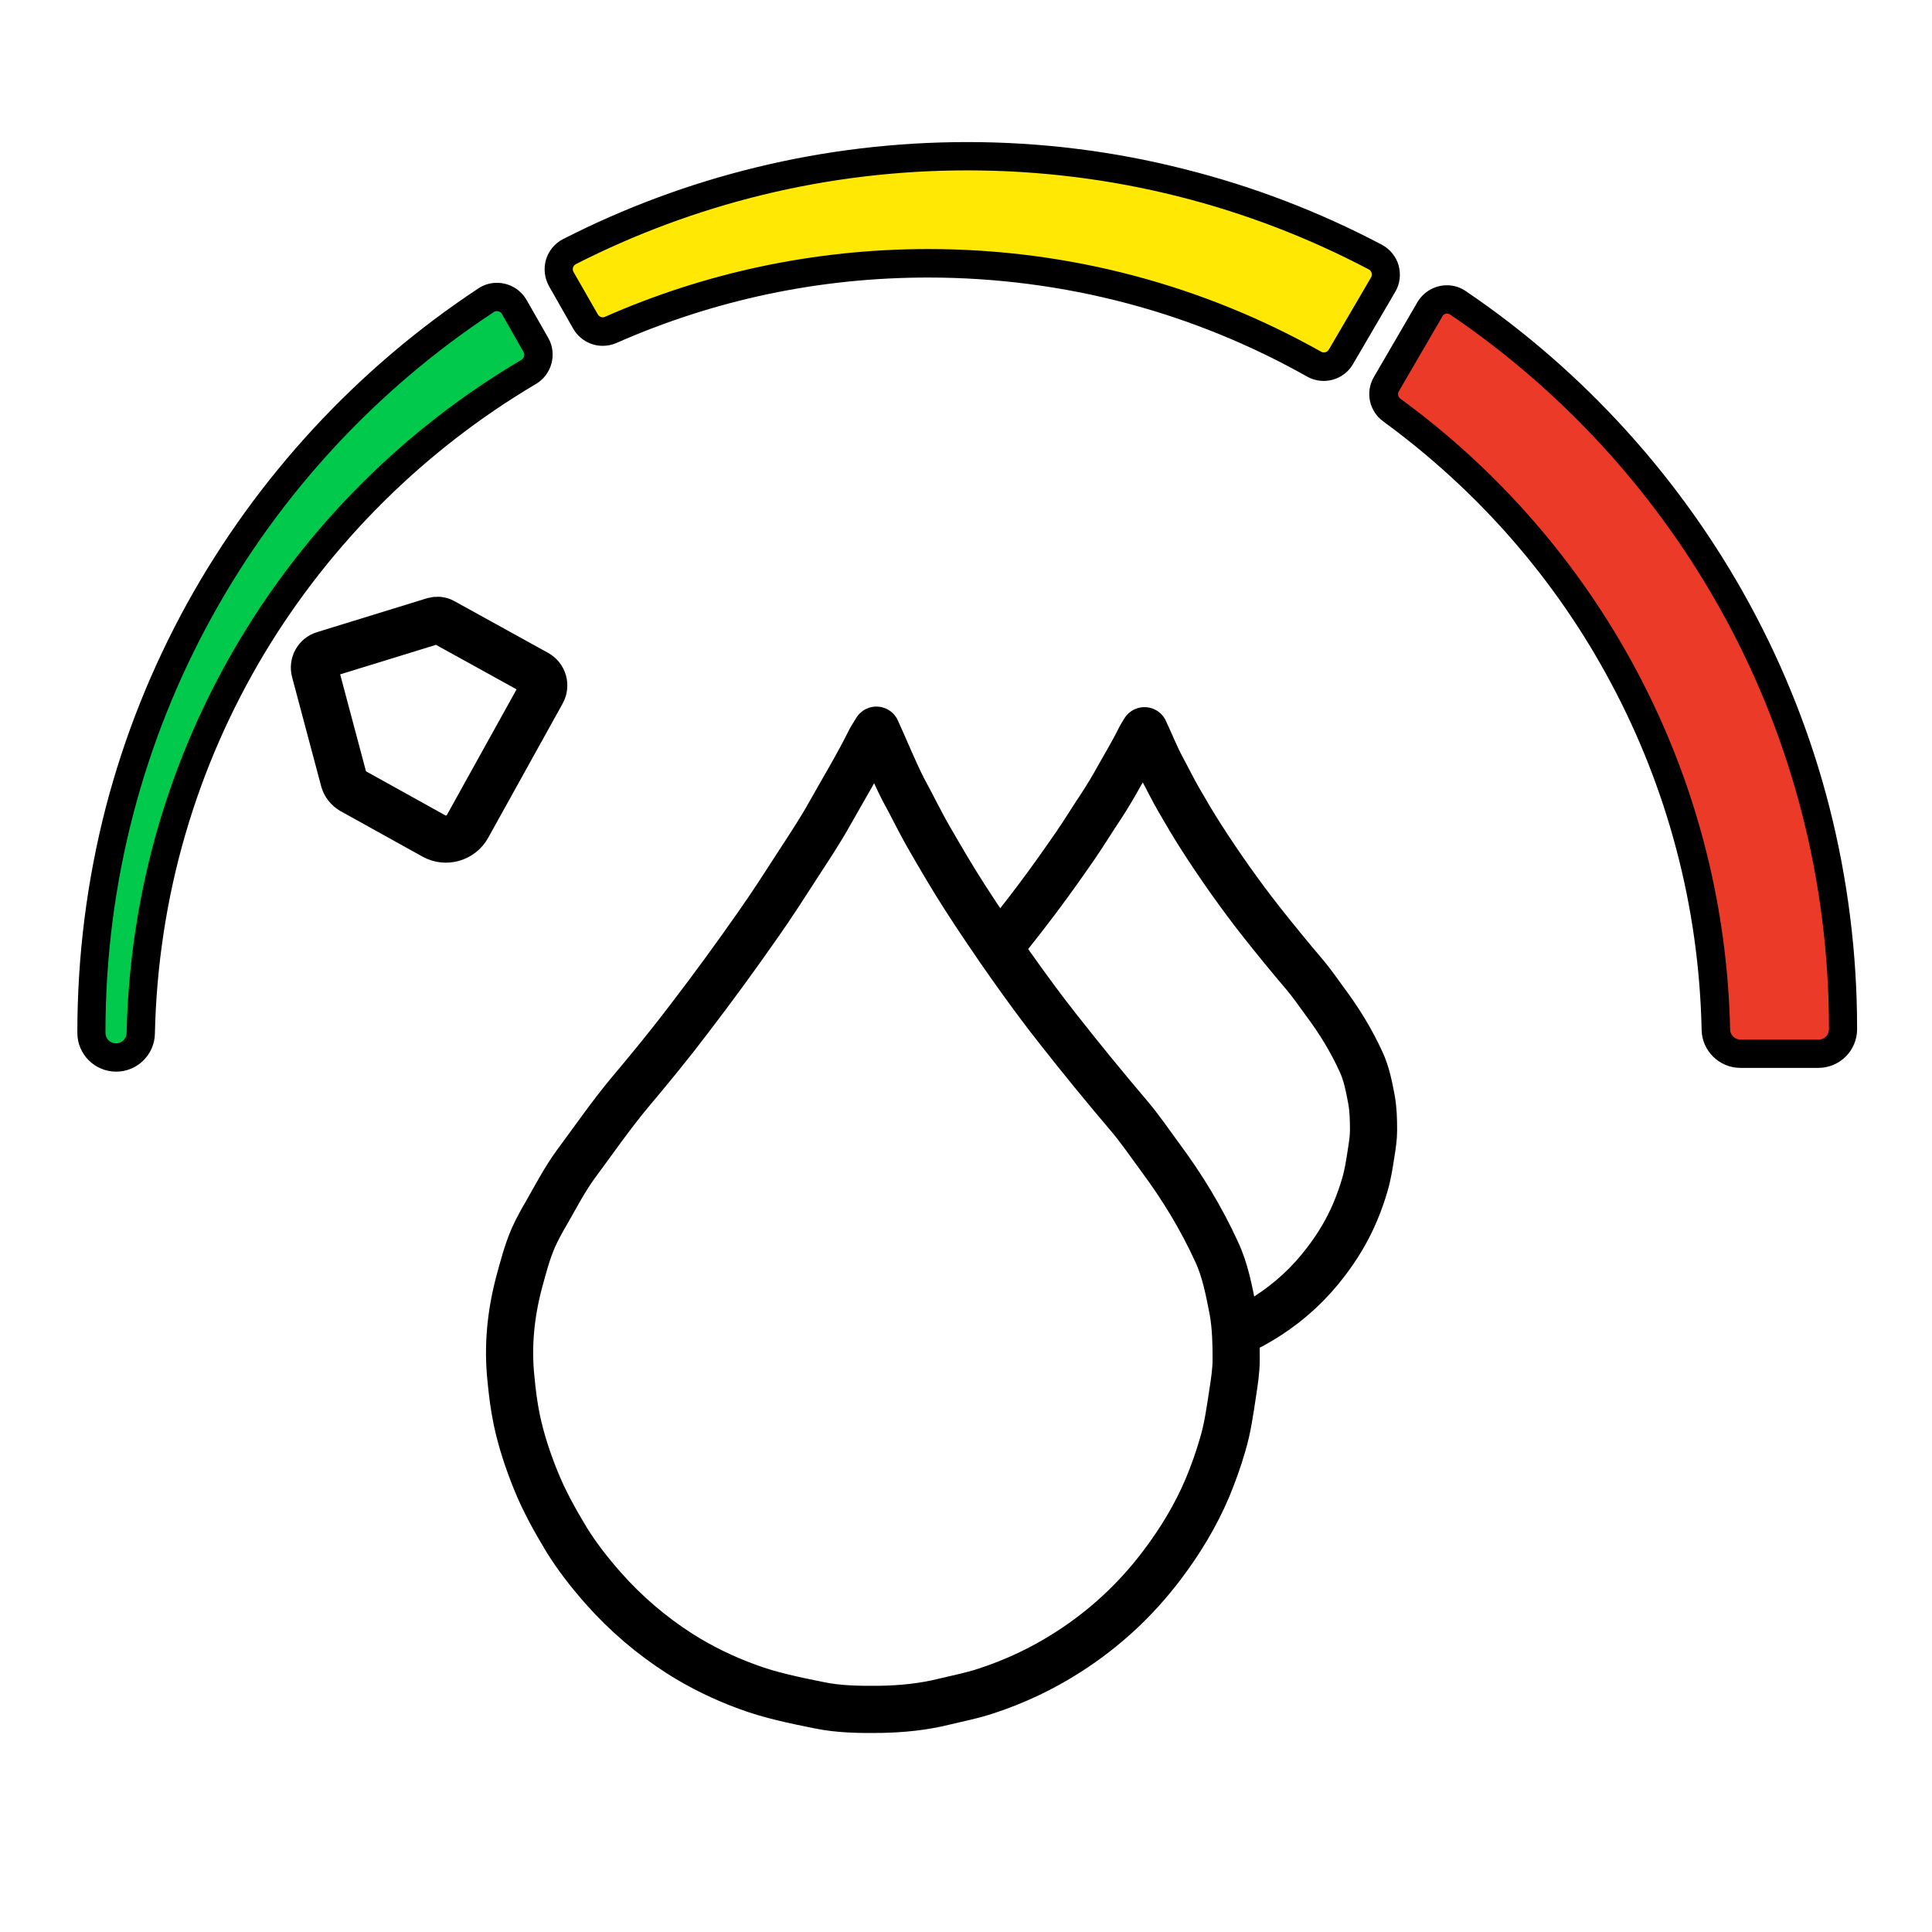
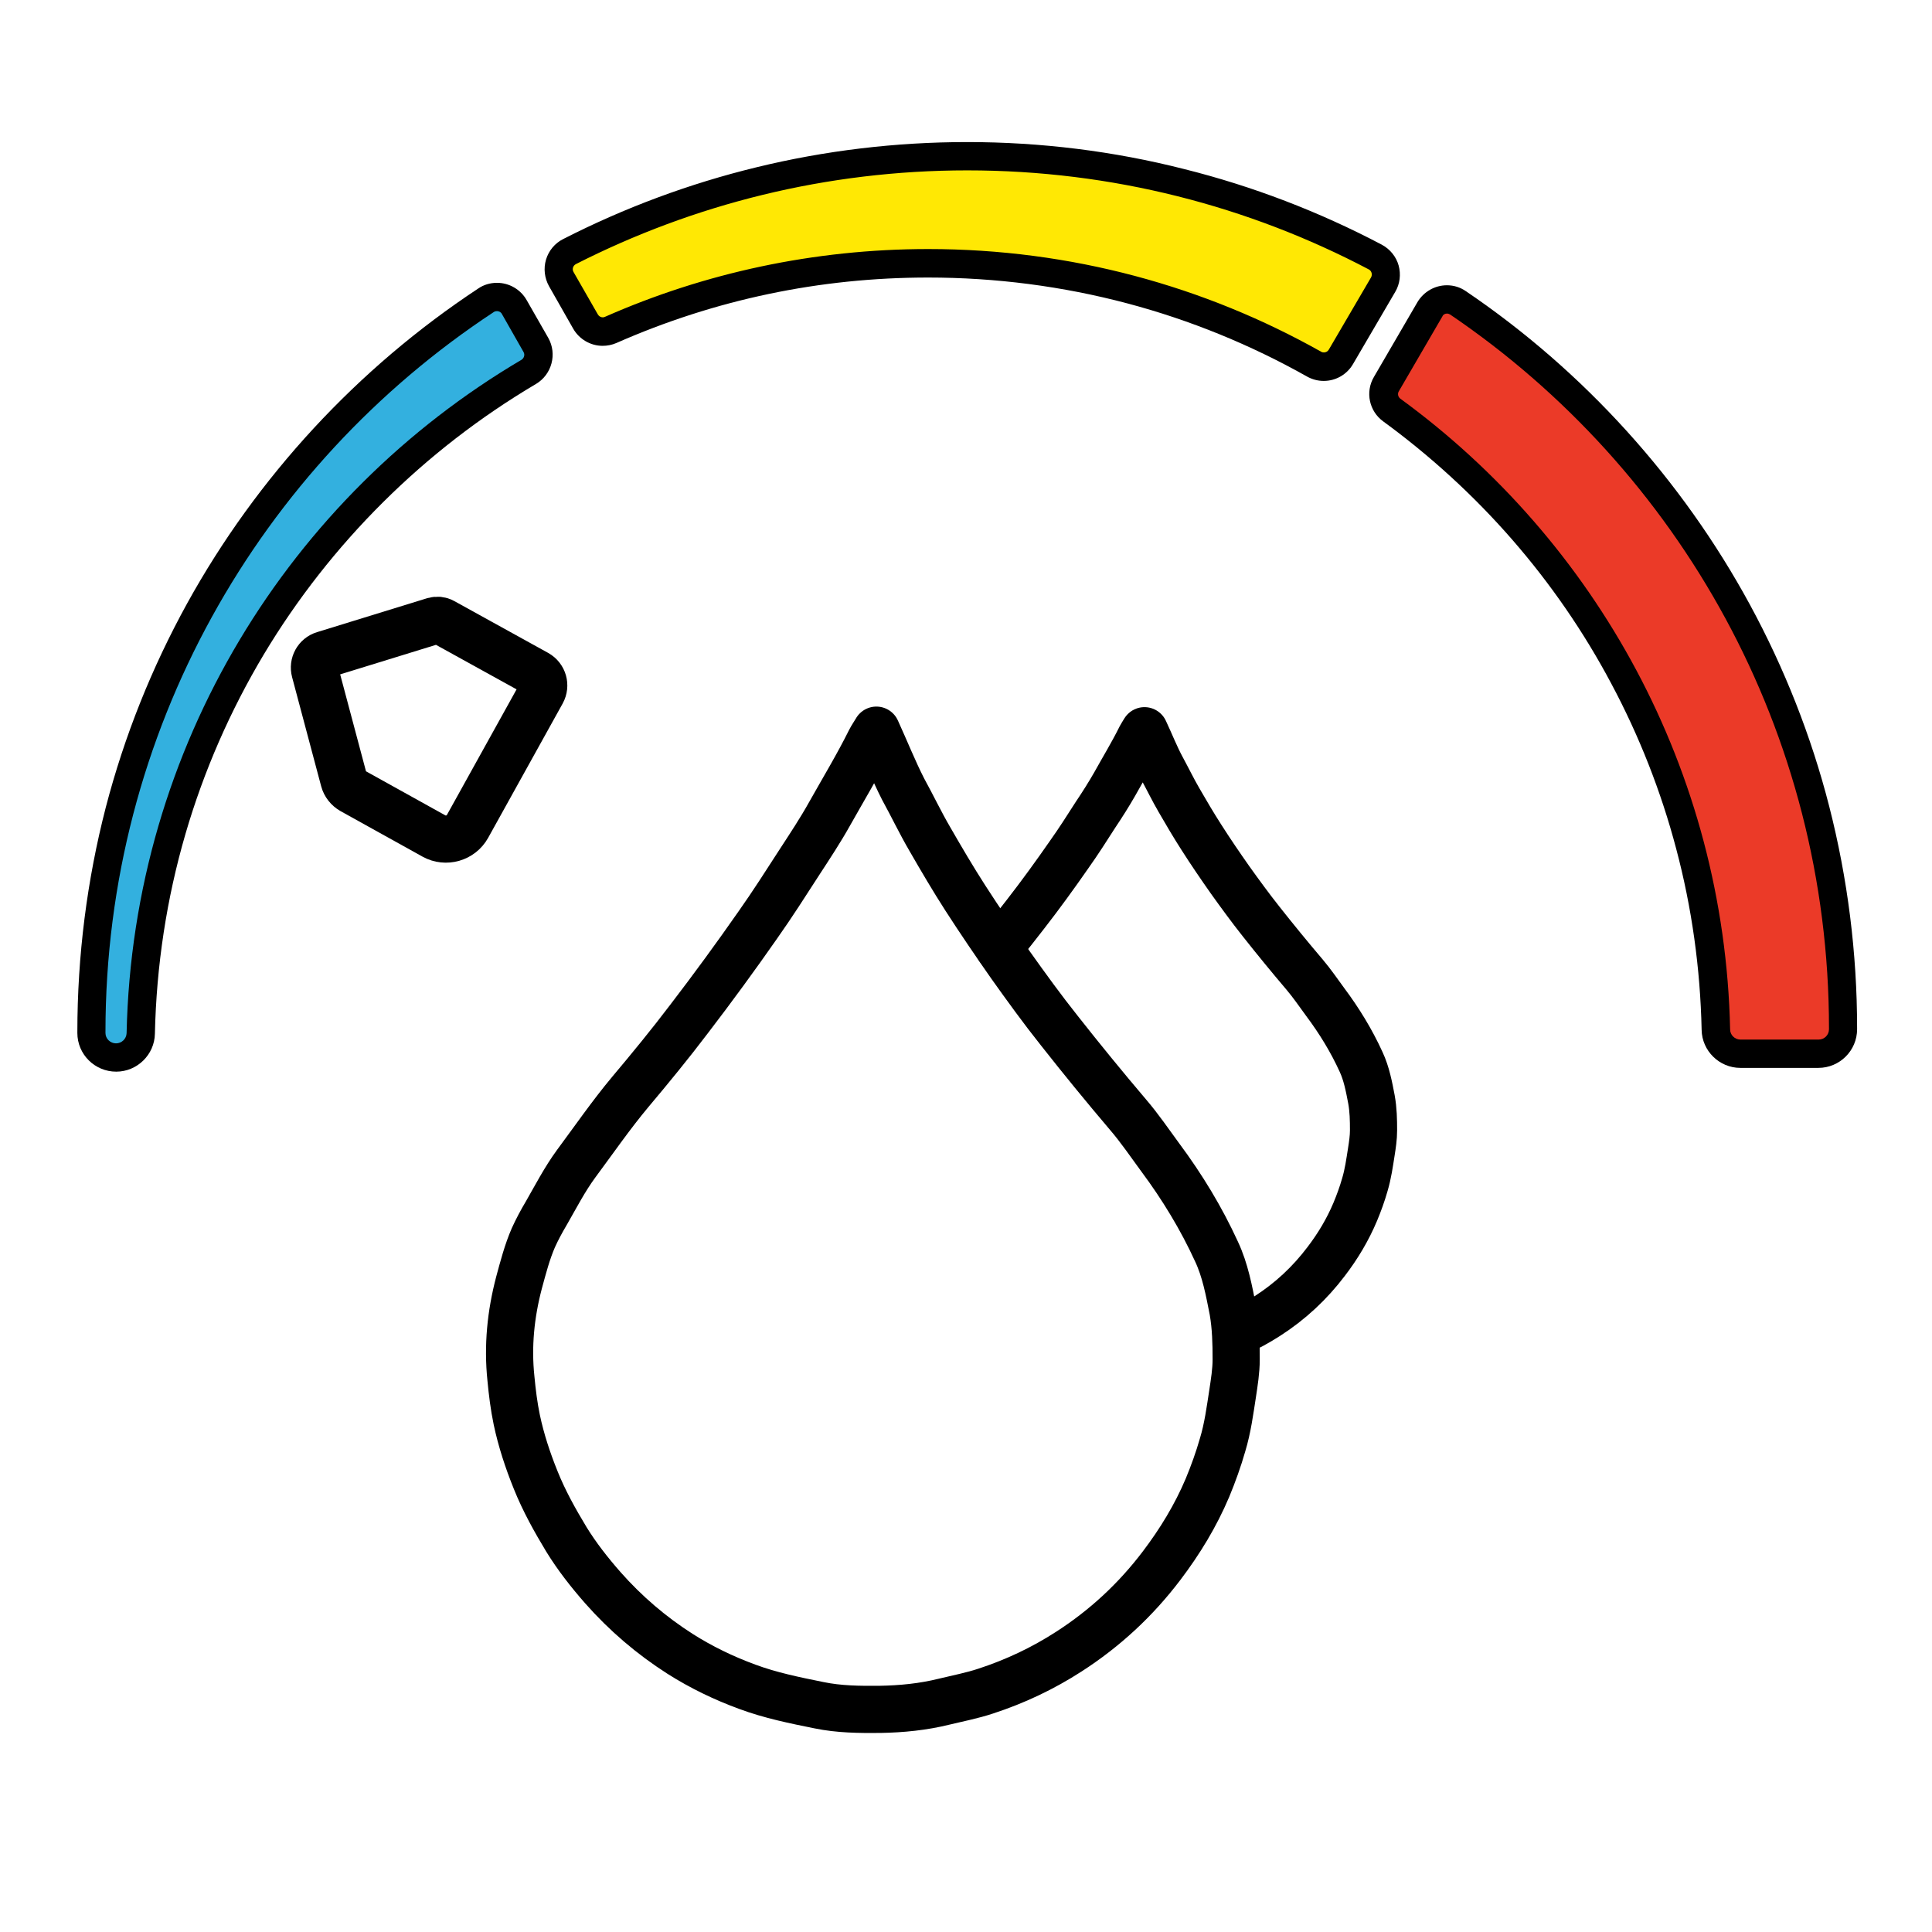
<svg xmlns="http://www.w3.org/2000/svg" version="1.1" id="Layer_1" x="0px" y="0px" viewBox="0 0 1024 1024" style="enable-background:new 0 0 1024 1024;" xml:space="preserve">
  <style type="text/css">
	.st0{fill:#EB3A28;}
- 	.st1{fill:#00C94C;}
+ 	.st1{fill:#33B0DF;}
	.st2{fill:#FFE804;}
	.st3{fill:none;stroke:#000000;stroke-width:25;stroke-miterlimit:10;}
	.st4{fill:none;stroke:#000000;stroke-width:25;stroke-linecap:round;stroke-linejoin:round;stroke-miterlimit:10;}
</style>
  <g>
    <path class="st0" d="M922.4,558.5c-7,0-12.9-5.7-13-12.7c-1.4-66.1-17.8-129-48.8-187c-29.6-55.4-72.1-104.3-123-141.4   c-4.4-3.2-5.6-9.1-2.9-13.8l23.1-39.7c1.9-3.2,5.4-5.2,9.1-5.2c2.1,0,4.1,0.6,5.9,1.8c127.8,86.6,204,230.3,204,384.5v0.5   c0,7.2-5.9,13-13,13H922.4z" />
-     <path d="M766.9,166.2c0.6,0,1.2,0.2,1.7,0.5C889.8,248.9,969.4,387.6,969.4,545c0,0.2,0,0.3,0,0.5c0,3.1-2.5,5.5-5.5,5.5h-41.4   c-3,0-5.5-2.4-5.5-5.4c-3-137.4-71.2-258.7-174.8-334.3c-1.2-0.9-1.6-2.6-0.8-3.9l23.1-39.7C764.9,166.7,765.9,166.2,766.9,166.2    M766.9,151.2c-6.4,0-12.3,3.4-15.6,8.9l-23.1,39.7c-4.7,8-2.5,18.2,5,23.6c24.9,18.2,47.9,39.2,68.2,62.5   c20.4,23.4,38.1,49.1,52.6,76.4c14.8,27.7,26.4,57.2,34.4,87.5c8.3,31.2,12.8,63.5,13.5,96.1c0.2,11.1,9.4,20.1,20.5,20.1h41.4   c11.3,0,20.5-9.2,20.5-20.5l0-0.5c0-39.8-5-79.4-14.8-117.7c-9.5-37.1-23.7-73.1-42-106.8c-36-66.3-88-123.8-150.6-166.2   C774,152.3,770.6,151.2,766.9,151.2L766.9,151.2z" />
+     <path d="M766.9,166.2c0.6,0,1.2,0.2,1.7,0.5C889.8,248.9,969.4,387.6,969.4,545c0,0.2,0,0.3,0,0.5c0,3.1-2.5,5.5-5.5,5.5h-41.4   c-3,0-5.5-2.4-5.5-5.4c-3-137.4-71.2-258.7-174.8-334.3c-1.2-0.9-1.6-2.6-0.8-3.9l23.1-39.7C764.9,166.7,765.9,166.2,766.9,166.2    M766.9,151.2c-6.4,0-12.3,3.4-15.6,8.9l-23.1,39.7c-4.7,8-2.5,18.2,5,23.6c24.9,18.2,47.9,39.2,68.2,62.5   c20.4,23.4,38.1,49.1,52.6,76.4c14.8,27.7,26.4,57.2,34.4,87.5c8.3,31.2,12.8,63.5,13.5,96.1c0.2,11.1,9.4,20.1,20.5,20.1h41.4   c11.3,0,20.5-9.2,20.5-20.5V545c0-39.8-5-79.4-14.8-117.7c-9.5-37.1-23.7-73.1-42-106.8c-36-66.3-88-123.8-150.6-166.2   C774,152.3,770.6,151.2,766.9,151.2L766.9,151.2z" />
  </g>
  <g>
    <path class="st1" d="M61.6,560.5c-7.2,0-13-5.8-13.1-13V547c0-156.6,78.2-301.6,209.1-387.9c1.7-1.1,3.7-1.7,5.8-1.7   c3.8,0,7.3,2,9.1,5.3l11.5,20.2c2.8,4.9,1.1,11.3-3.8,14.2c-60.2,35.5-111,86-146.9,146c-36.9,61.7-57.2,132.5-58.8,204.7   C74.5,554.8,68.6,560.5,61.6,560.5z" />
-     <path d="M263.4,164.9c1,0,2.1,0.5,2.6,1.5l11.5,20.2c0.8,1.4,0.3,3.2-1.1,4.1C153.7,263,70.4,395.5,67.1,547.6   c-0.1,3-2.6,5.4-5.6,5.4h0c-3.1,0-5.6-2.5-5.6-5.5c0-0.2,0-0.3,0-0.5c0-159.5,81.8-300,205.8-381.6   C262.3,165,262.9,164.9,263.4,164.9 M263.4,149.9c-3.5,0-7,1-9.9,3c-64,42.2-117.3,99.9-154.3,166.9c-18.8,34.1-33.3,70.4-43.1,108   C46.1,466.5,41,506.6,41,547l0,0.5c0,11.3,9.2,20.5,20.6,20.5c11.1,0,20.3-9,20.5-20.1c0.8-36,6.2-71.6,16.2-105.9   c9.7-33.3,23.7-65.3,41.5-95.1C175.1,288,225,238.4,284.1,203.5c8.4-5,11.3-15.9,6.5-24.4L279.1,159   C275.9,153.4,269.9,149.9,263.4,149.9L263.4,149.9z" />
+     <path d="M263.4,164.9c1,0,2.1,0.5,2.6,1.5l11.5,20.2c0.8,1.4,0.3,3.2-1.1,4.1C153.7,263,70.4,395.5,67.1,547.6   c-0.1,3-2.6,5.4-5.6,5.4l0,0c-3.1,0-5.6-2.5-5.6-5.5c0-0.2,0-0.3,0-0.5c0-159.5,81.8-300,205.8-381.6   C262.3,165,262.9,164.9,263.4,164.9 M263.4,149.9c-3.5,0-7,1-9.9,3c-64,42.2-117.3,99.9-154.3,166.9c-18.8,34.1-33.3,70.4-43.1,108   C46.1,466.5,41,506.6,41,547v0.5c0,11.3,9.2,20.5,20.6,20.5c11.1,0,20.3-9,20.5-20.1c0.8-36,6.2-71.6,16.2-105.9   c9.7-33.3,23.7-65.3,41.5-95.1C175.1,288,225,238.4,284.1,203.5c8.4-5,11.3-15.9,6.5-24.4L279.1,159   C275.9,153.4,269.9,149.9,263.4,149.9L263.4,149.9z" />
  </g>
  <g>
-     <path class="st2" d="M701.7,194.3c-1.8,0-3.6-0.5-5.2-1.4c-62.1-35-132.8-53.5-204.6-53.5c-58.5,0-115.1,11.9-168.3,35.3   c-1.3,0.6-2.8,0.9-4.2,0.9c-3.8,0-7.2-2-9.1-5.3l-12.8-22.5c-1.4-2.5-1.8-5.5-0.9-8.2c0.8-2.7,2.7-5.1,5.3-6.4   c65.7-33.5,136.6-50.5,210.8-50.5c75.3,0,150.1,18.5,216.3,53.4c2.5,1.3,4.4,3.7,5.2,6.4c0.8,2.7,0.4,5.7-1,8.2l-22.4,38.3   C708.9,192.3,705.4,194.3,701.7,194.3C701.7,194.3,701.7,194.3,701.7,194.3z" />
-     <path d="M512.7,90.3c76.8,0,149.2,19,212.8,52.5c1.5,0.8,2,2.7,1.2,4.2l-22.4,38.3c-0.6,1-1.6,1.5-2.6,1.5c-0.5,0-1-0.1-1.5-0.4   C638.7,151.8,567.7,132,492,132c-60.9,0-118.9,12.8-171.3,35.9c-0.4,0.2-0.8,0.3-1.2,0.3c-1,0-2-0.5-2.6-1.5L304,144.2   c-0.9-1.5-0.3-3.4,1.2-4.2C367.5,108.3,438,90.3,512.7,90.3 M512.7,75.3c-37.8,0-75.5,4.5-111.9,13.4c-35.4,8.6-69.8,21.4-102.3,38   c-4.4,2.2-7.7,6.2-9.1,10.9c-1.4,4.7-0.8,9.8,1.6,14.1l12.8,22.5c3.2,5.6,9.2,9.1,15.6,9.1c2.5,0,5-0.5,7.3-1.5   c52.2-23,107.8-34.7,165.2-34.7c35.8,0,71.3,4.6,105.6,13.7c33.2,8.8,65.3,21.9,95.3,38.8c2.7,1.5,5.7,2.3,8.8,2.3   c6.4,0,12.3-3.4,15.5-8.9l22.4-38.3c2.5-4.2,3.1-9.3,1.8-14c-1.3-4.7-4.6-8.7-8.9-11c-33.2-17.5-68.4-31-104.8-40.1   C590.3,80.1,551.6,75.3,512.7,75.3L512.7,75.3z" />
+     <path class="st2" d="M701.7,194.3c-1.8,0-3.6-0.5-5.2-1.4c-62.1-35-132.8-53.5-204.6-53.5c-58.5,0-115.1,11.9-168.3,35.3   c-1.3,0.6-2.8,0.9-4.2,0.9c-3.8,0-7.2-2-9.1-5.3l-12.8-22.5c-1.4-2.5-1.8-5.5-0.9-8.2c0.8-2.7,2.7-5.1,5.3-6.4   c65.7-33.5,136.6-50.5,210.8-50.5c75.3,0,150.1,18.5,216.3,53.4c2.5,1.3,4.4,3.7,5.2,6.4s0.4,5.7-1,8.2L710.8,189   C708.9,192.3,705.4,194.3,701.7,194.3L701.7,194.3z" />
+     <path d="M512.7,90.3c76.8,0,149.2,19,212.8,52.5c1.5,0.8,2,2.7,1.2,4.2l-22.4,38.3c-0.6,1-1.6,1.5-2.6,1.5c-0.5,0-1-0.1-1.5-0.4   C638.7,151.8,567.7,132,492,132c-60.9,0-118.9,12.8-171.3,35.9c-0.4,0.2-0.8,0.3-1.2,0.3c-1,0-2-0.5-2.6-1.5L304,144.2   c-0.9-1.5-0.3-3.4,1.2-4.2C367.5,108.3,438,90.3,512.7,90.3 M512.7,75.3c-37.8,0-75.5,4.5-111.9,13.4c-35.4,8.6-69.8,21.4-102.3,38   c-4.4,2.2-7.7,6.2-9.1,10.9s-0.8,9.8,1.6,14.1l12.8,22.5c3.2,5.6,9.2,9.1,15.6,9.1c2.5,0,5-0.5,7.3-1.5   c52.2-23,107.8-34.7,165.2-34.7c35.8,0,71.3,4.6,105.6,13.7c33.2,8.8,65.3,21.9,95.3,38.8c2.7,1.5,5.7,2.3,8.8,2.3   c6.4,0,12.3-3.4,15.5-8.9l22.4-38.3c2.5-4.2,3.1-9.3,1.8-14s-4.6-8.7-8.9-11c-33.2-17.5-68.4-31-104.8-40.1   C590.3,80.1,551.6,75.3,512.7,75.3L512.7,75.3z" />
  </g>
  <path class="st3" d="M234.7,329.5c-1.4-0.8-3.1-0.9-4.6-0.5l-58.4,18c-3.7,1.1-5.8,5-4.8,8.7l15.4,57.8c0.6,2.3,2.2,4.3,4.3,5.5  l43.4,24.1c6.3,3.5,14.3,1.2,17.8-5.1l39.5-71.2c1.9-3.5,0.7-7.8-2.8-9.8L234.7,329.5z" />
  <path class="st4" d="M464.5,387c-1.2,2.1-2.4,3.7-3.3,5.5c-6.6,13.3-14.3,26-21.6,39c-4.8,8.6-10.3,16.9-15.7,25.2  c-7.3,11.3-14.5,22.6-22.2,33.5c-11.8,16.9-24,33.6-36.5,49.9c-10,13.2-20.5,26-31.1,38.6c-10.2,12.2-19.3,25.4-28.8,38.2  c-6,8.2-10.7,17.3-15.8,26.2c-2.5,4.2-4.8,8.5-6.8,12.9c-3.3,7.6-5.4,15.7-7.6,23.8c-4.4,16.7-6.1,33.6-4.3,50.8  c0.7,7.4,1.6,14.7,3.1,21.9c2.3,10.9,5.8,21.5,10,31.9c4.4,11,10.2,21.4,16.3,31.5c5.6,9.1,12.2,17.5,19.3,25.6  c12.1,13.7,25.8,25.4,41,35.1c11.2,7.1,23,12.8,35.5,17.4c12.4,4.6,25.2,7.2,38.1,9.8c10.6,2.2,21.4,2.3,32.3,2.2  c11.5-0.2,22.8-1.3,34.1-4.1c7.4-1.8,14.8-3.2,22-5.6c15.6-5.1,30.2-12,44-20.9c19.1-12.3,35.5-27.5,49.2-45.6  c9.7-12.8,18-26.4,24.3-41.3c3.1-7.5,5.8-15,8-22.7c2.7-8.9,3.9-18.1,5.3-27.1c0.9-6,1.9-12.1,1.9-18.2c0-8.6-0.2-17.2-1.7-25.8  c-2.1-10.7-4.1-21.5-8.7-31.3c-8.1-17.7-18.2-34.3-29.8-49.9c-5.6-7.6-11-15.6-17.2-22.8c-12.4-14.6-24.5-29.4-36.3-44.4  c-9-11.3-17.4-22.9-25.8-34.7c-8.2-11.7-16.3-23.6-24.1-35.7c-6.5-10.1-12.6-20.5-18.6-30.9c-5.1-8.7-9.4-17.8-14.3-26.7  C473.6,408.3,469.4,397.7,464.5,387z" />
  <g>
    <path class="st4" d="M655.1,706.5c5.7-2.5,11.2-5.5,16.5-8.9c12.2-7.8,22.6-17.5,31.3-29c6.2-8.1,11.4-16.8,15.4-26.3   c2-4.8,3.7-9.5,5.1-14.4c1.7-5.7,2.5-11.5,3.4-17.2c0.6-3.8,1.2-7.7,1.2-11.6c0-5.5-0.1-10.9-1.1-16.4c-1.3-6.8-2.6-13.7-5.5-19.9   c-5.1-11.2-11.6-21.8-19-31.7c-3.6-4.9-7-9.9-10.9-14.5c-7.9-9.3-15.6-18.7-23.1-28.2c-5.7-7.2-11.1-14.6-16.4-22   c-5.2-7.4-10.4-15-15.3-22.7c-4.1-6.4-8-13-11.8-19.6c-3.2-5.5-6-11.3-9.1-17c-3.4-6.3-6-13-9.2-19.8c-0.8,1.3-1.5,2.4-2.1,3.5   c-4.2,8.5-9.1,16.5-13.7,24.8c-3.1,5.4-6.5,10.8-10,16c-4.6,7.2-9.2,14.4-14.1,21.3c-7.5,10.8-15.2,21.4-23.2,31.7   c-4.6,6-9.3,11.9-14.1,17.7" />
  </g>
</svg>
